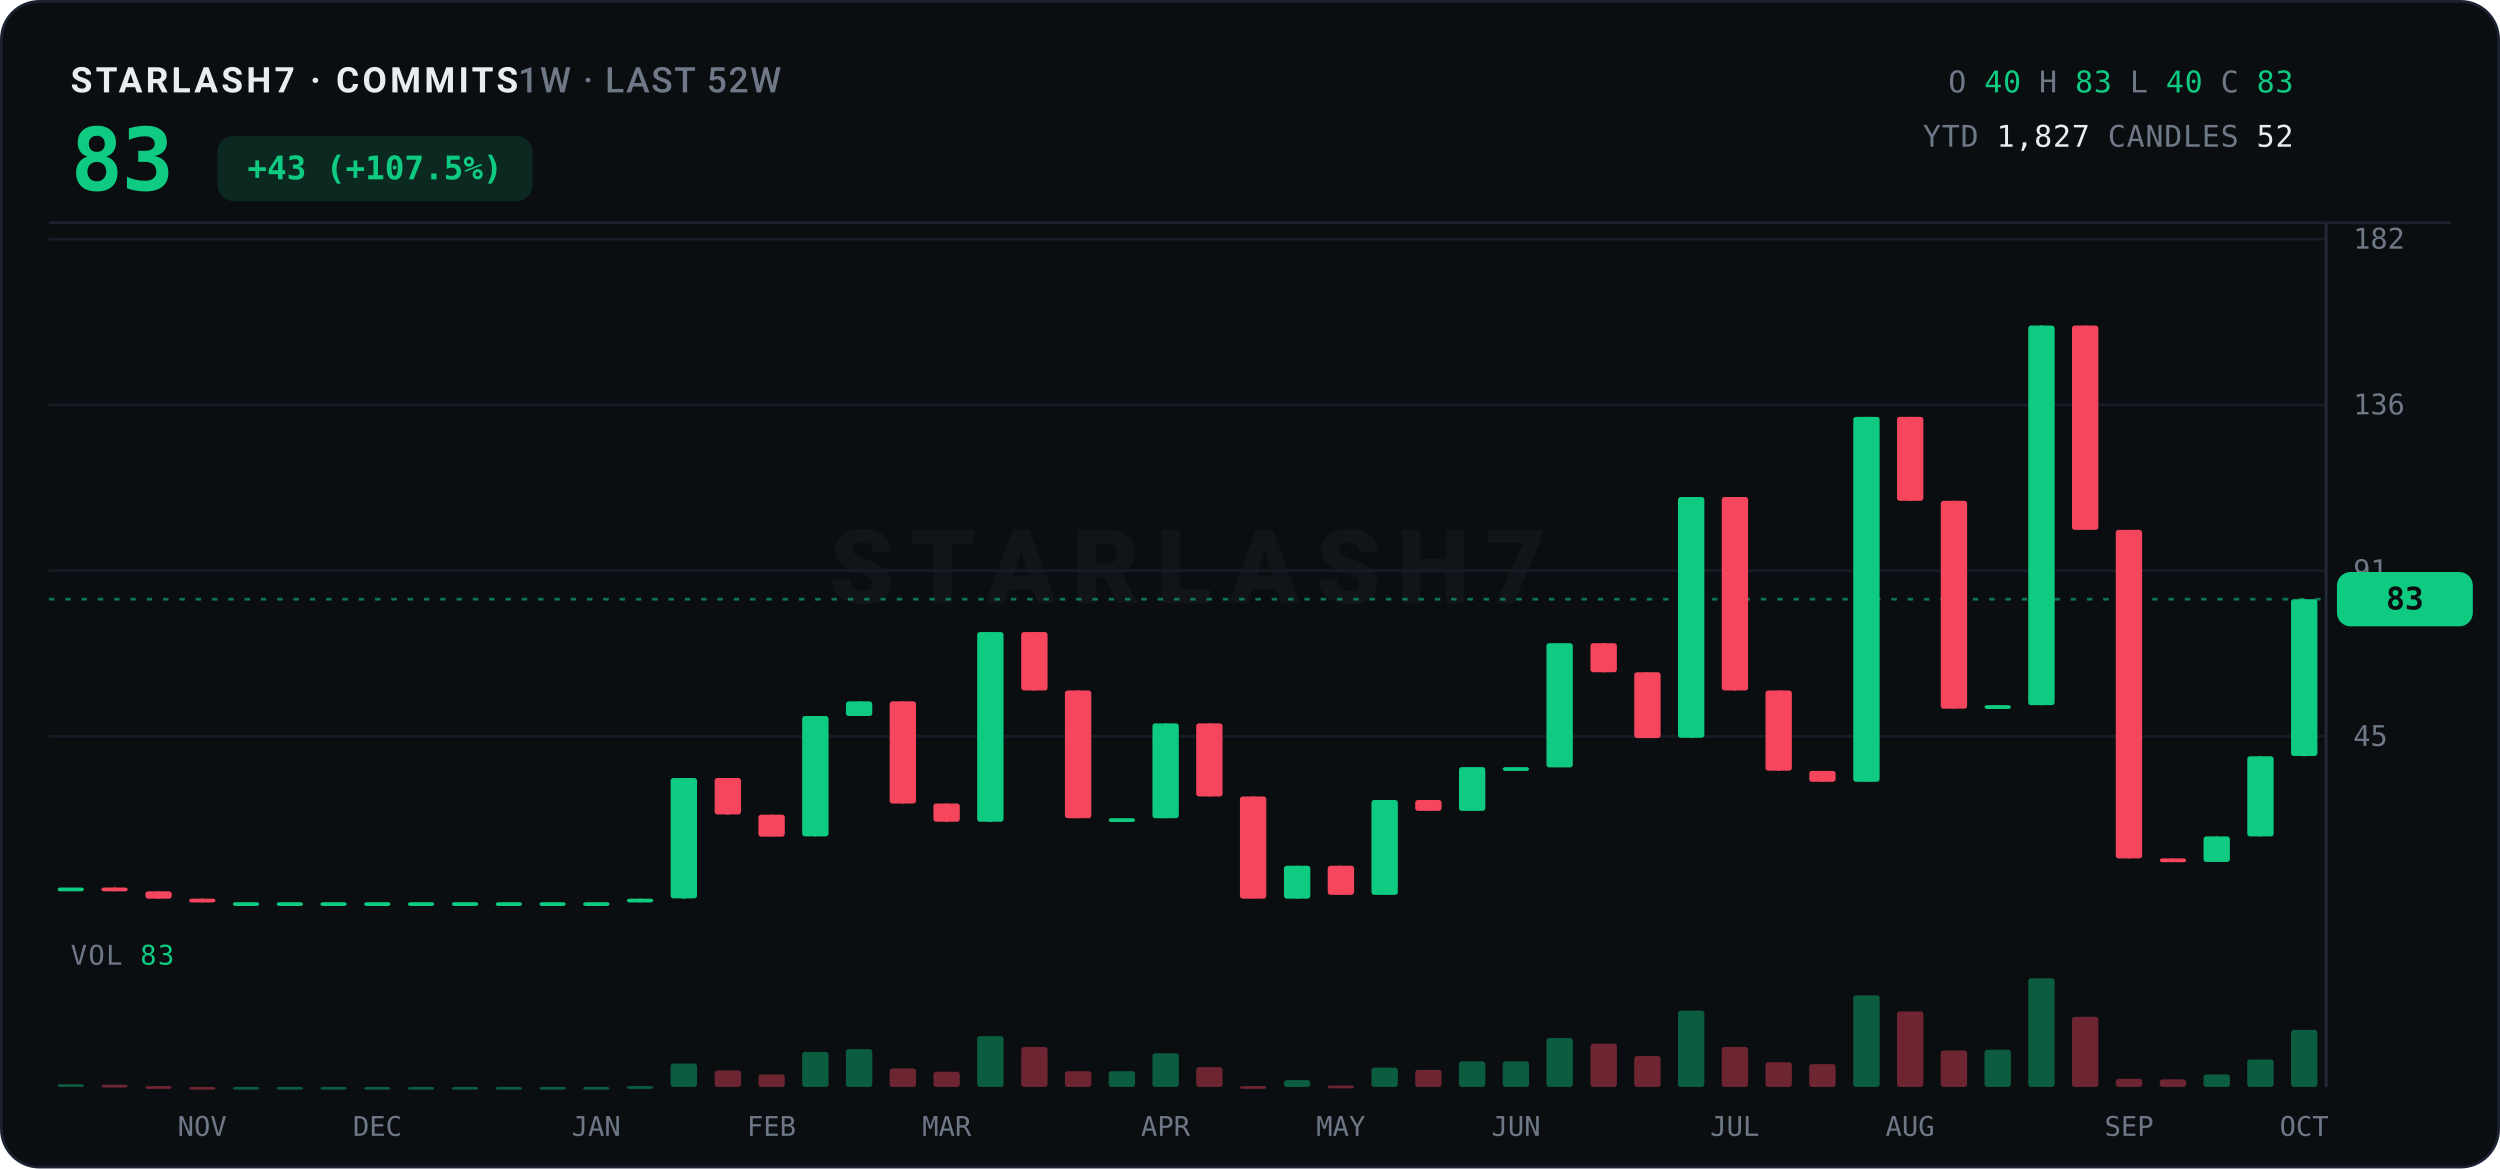
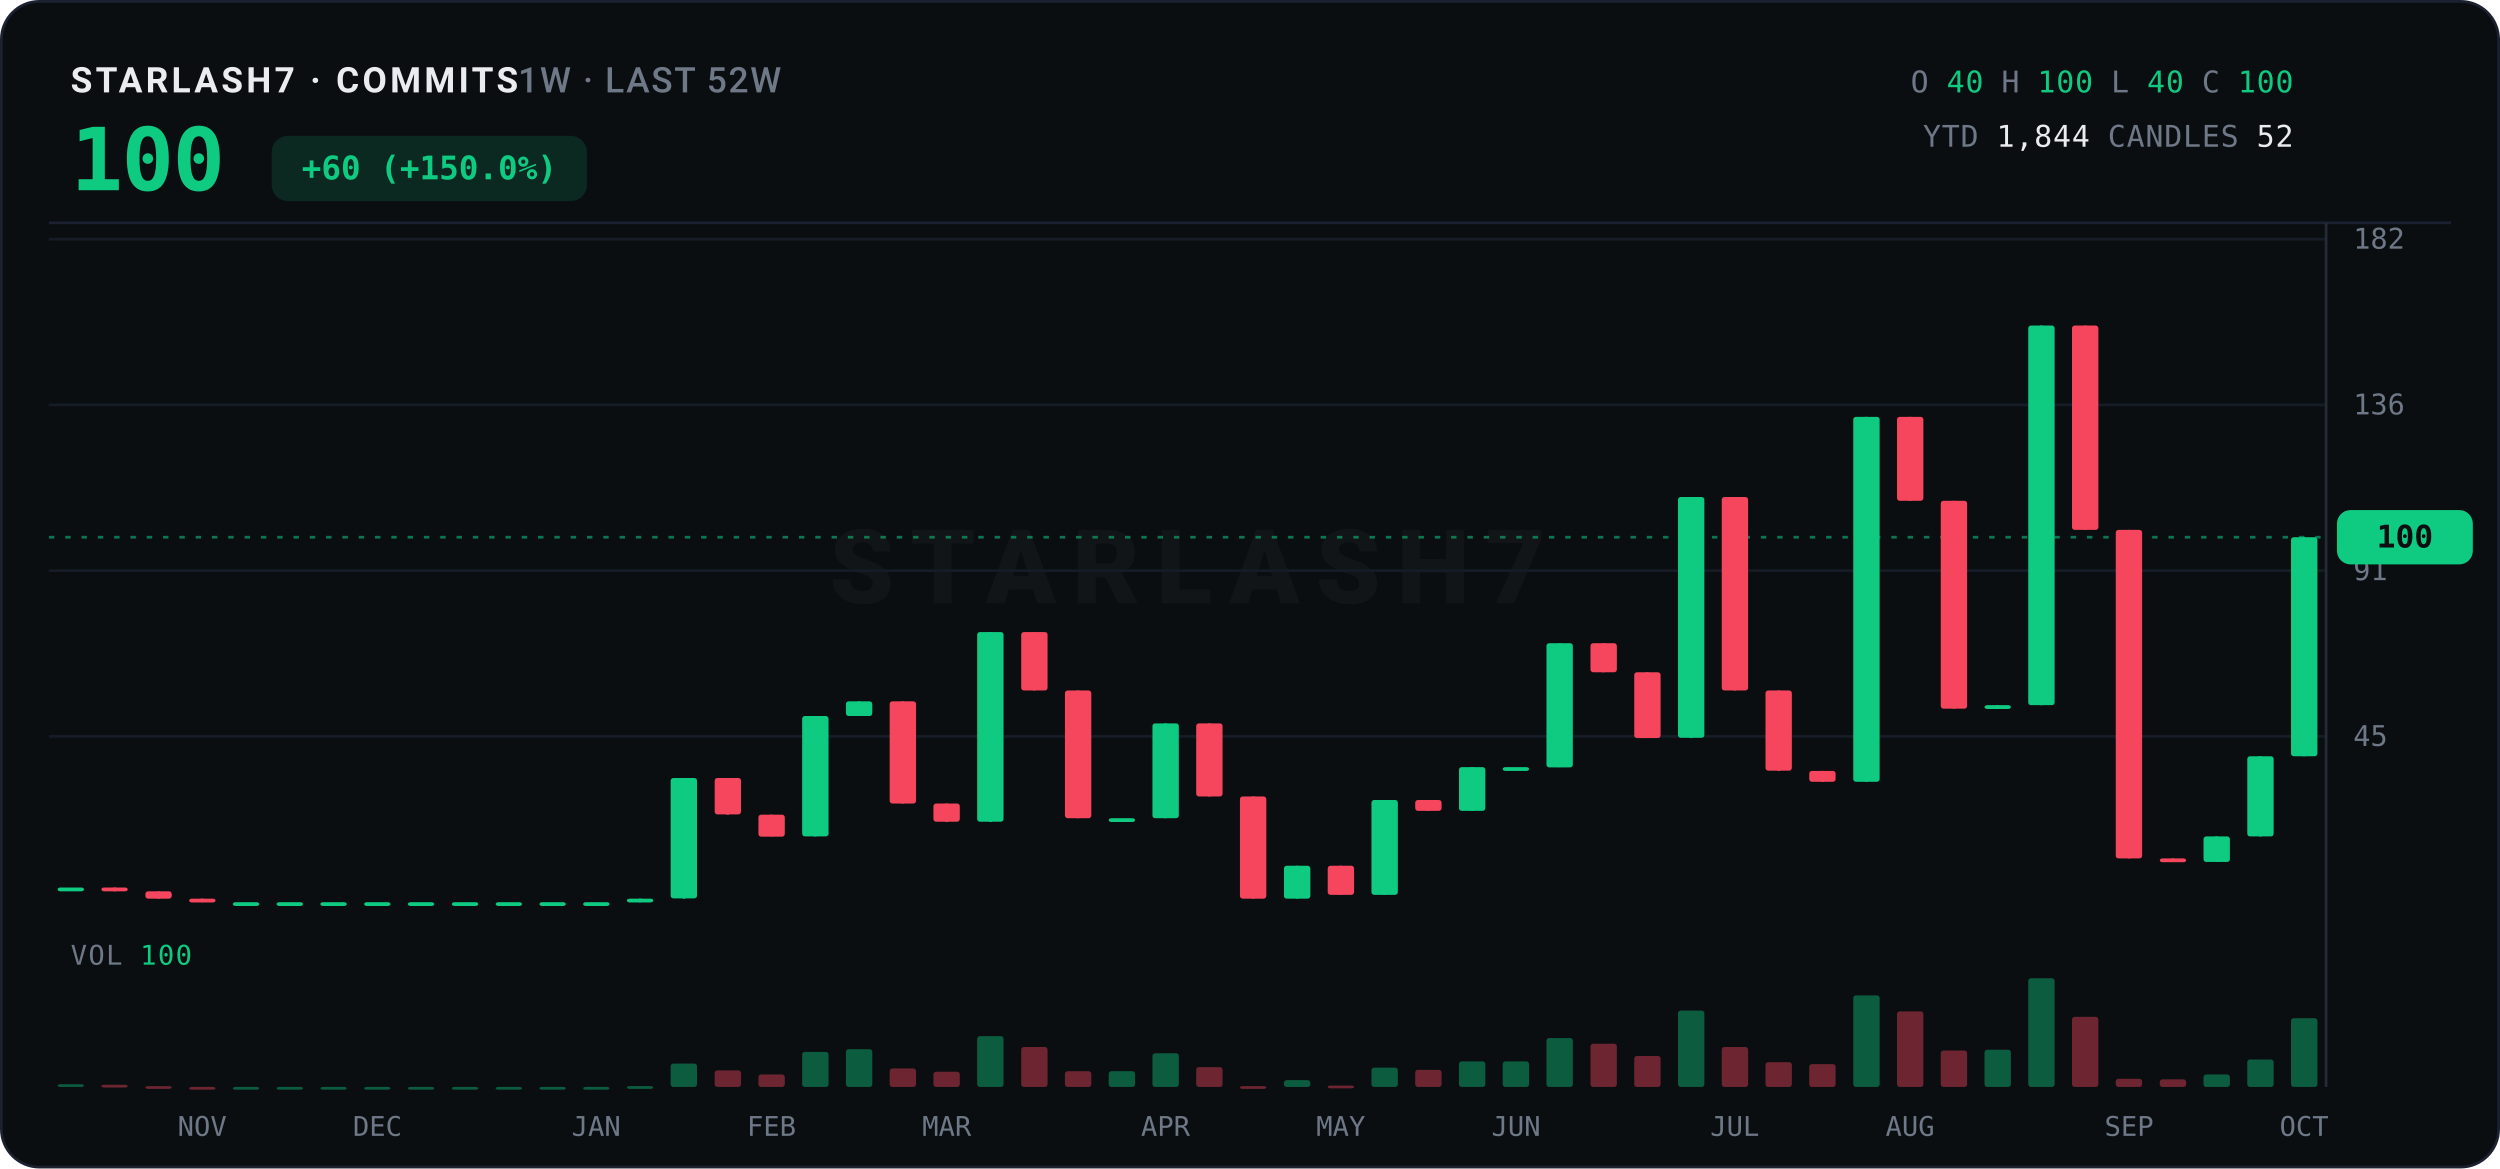
<svg xmlns="http://www.w3.org/2000/svg" width="920" height="430" viewBox="0 0 920 430">
  <rect x="0.5" y="0.5" width="919" height="429" rx="14" fill="#0B0E11" stroke="#1B2130" />
  <text x="26" y="34" font-family="ui-sans-serif,system-ui,-apple-system,'Segoe UI',Roboto,sans-serif" font-size="13" font-weight="700" letter-spacing="1.2" fill="#EAECEF">STARLASH7 · COMMITS<tspan fill="#6E7887" font-weight="500" letter-spacing="0.6">  1W · LAST 52W</tspan>
  </text>
-   <text x="26" y="70" font-family="ui-monospace,'SF Mono',SFMono-Regular,Menlo,Consolas,monospace" font-size="32" font-weight="800" fill="#0ECB81" letter-spacing="-0.5">83</text>
-   <rect x="80" y="50" width="116" height="24" rx="6" fill="#0ECB81" opacity="0.14" />
-   <text x="138" y="66" text-anchor="middle" font-family="ui-monospace,'SF Mono',SFMono-Regular,Menlo,Consolas,monospace" font-size="12" font-weight="700" fill="#0ECB81">+43 (+107.5%)</text>
+   <text x="26" y="70" font-family="ui-monospace,'SF Mono',SFMono-Regular,Menlo,Consolas,monospace" font-size="32" font-weight="800" fill="#0ECB81" letter-spacing="-0.5">100</text>
+   <rect x="100" y="50" width="116" height="24" rx="6" fill="#0ECB81" opacity="0.14" />
+   <text x="158" y="66" text-anchor="middle" font-family="ui-monospace,'SF Mono',SFMono-Regular,Menlo,Consolas,monospace" font-size="12" font-weight="700" fill="#0ECB81">+60 (+150.0%)</text>
  <text x="844" y="34" text-anchor="end" font-family="ui-monospace,'SF Mono',SFMono-Regular,Menlo,Consolas,monospace" font-size="11" letter-spacing="0.3">
    <tspan fill="#6E7887">O</tspan>
    <tspan fill="#0ECB81">40</tspan>
    <tspan fill="#6E7887">H</tspan>
-     <tspan fill="#0ECB81">83</tspan>
+     <tspan fill="#0ECB81">100</tspan>
    <tspan fill="#6E7887">L</tspan>
    <tspan fill="#0ECB81">40</tspan>
    <tspan fill="#6E7887">C</tspan>
-     <tspan fill="#0ECB81">83</tspan>
+     <tspan fill="#0ECB81">100</tspan>
  </text>
  <text x="844" y="54" text-anchor="end" font-family="ui-monospace,'SF Mono',SFMono-Regular,Menlo,Consolas,monospace" font-size="11" letter-spacing="0.3">
    <tspan fill="#6E7887">YTD</tspan>
-     <tspan fill="#EAECEF">1,827</tspan>
+     <tspan fill="#EAECEF">1,844</tspan>
    <tspan fill="#6E7887">CANDLES</tspan>
    <tspan fill="#EAECEF">52</tspan>
  </text>
  <line x1="18" y1="82" x2="902" y2="82" stroke="#1B2130" stroke-width="1" />
  <text x="437.0" y="222.0" text-anchor="middle" font-family="ui-sans-serif,system-ui,-apple-system,'Segoe UI',Roboto,sans-serif" font-size="38" font-weight="800" letter-spacing="6" fill="#EAECEF" opacity="0.035">STARLASH7</text>
  <line x1="18" y1="271.0" x2="856" y2="271.0" stroke="#161C26" stroke-width="1" />
  <text x="866" y="274.5" font-family="ui-monospace,'SF Mono',SFMono-Regular,Menlo,Consolas,monospace" font-size="10.5" fill="#6E7887">45</text>
  <line x1="18" y1="210.0" x2="856" y2="210.0" stroke="#161C26" stroke-width="1" />
  <text x="866" y="213.5" font-family="ui-monospace,'SF Mono',SFMono-Regular,Menlo,Consolas,monospace" font-size="10.5" fill="#6E7887">91</text>
  <line x1="18" y1="149.0" x2="856" y2="149.0" stroke="#161C26" stroke-width="1" />
  <text x="866" y="152.5" font-family="ui-monospace,'SF Mono',SFMono-Regular,Menlo,Consolas,monospace" font-size="10.5" fill="#6E7887">136</text>
  <line x1="18" y1="88.0" x2="856" y2="88.0" stroke="#161C26" stroke-width="1" />
  <text x="866" y="91.5" font-family="ui-monospace,'SF Mono',SFMono-Regular,Menlo,Consolas,monospace" font-size="10.5" fill="#6E7887">182</text>
  <line x1="856" y1="82" x2="856" y2="400" stroke="#242B38" stroke-width="1" />
-   <line x1="18" y1="220.5" x2="856" y2="220.5" stroke="#0ECB81" stroke-width="1" stroke-dasharray="2 4" opacity="0.55" />
-   <rect x="860" y="210.5" width="50" height="20" rx="5" fill="#0ECB81" />
-   <text x="885.0" y="224.3" text-anchor="middle" font-family="ui-monospace,'SF Mono',SFMono-Regular,Menlo,Consolas,monospace" font-size="11.5" font-weight="800" fill="#0B0E11">83</text>
+   <line x1="18" y1="197.7" x2="856" y2="197.7" stroke="#0ECB81" stroke-width="1" stroke-dasharray="2 4" opacity="0.55" />
+   <rect x="860" y="187.7" width="50" height="20" rx="5" fill="#0ECB81" />
+   <text x="885.0" y="201.5" text-anchor="middle" font-family="ui-monospace,'SF Mono',SFMono-Regular,Menlo,Consolas,monospace" font-size="11.5" font-weight="800" fill="#0B0E11">100</text>
  <line x1="26.1" y1="326.6" x2="26.1" y2="326.6" stroke="#0ECB81" stroke-width="1" />
  <rect x="21.2" y="326.6" width="9.7" height="1.4" rx="1" fill="#0ECB81" />
  <line x1="42.2" y1="326.6" x2="42.2" y2="328.0" stroke="#F6465D" stroke-width="1" />
  <rect x="37.3" y="326.6" width="9.7" height="1.4" rx="1" fill="#F6465D" />
  <line x1="58.3" y1="328.0" x2="58.3" y2="330.7" stroke="#F6465D" stroke-width="1" />
  <rect x="53.5" y="328.0" width="9.7" height="2.7" rx="1" fill="#F6465D" />
  <line x1="74.4" y1="330.7" x2="74.4" y2="332.0" stroke="#F6465D" stroke-width="1" />
  <rect x="69.6" y="330.7" width="9.7" height="1.4" rx="1" fill="#F6465D" />
  <line x1="90.5" y1="332.0" x2="90.5" y2="332.0" stroke="#0ECB81" stroke-width="1" />
  <rect x="85.7" y="332.0" width="9.7" height="1.4" rx="1" fill="#0ECB81" />
  <line x1="106.6" y1="332.0" x2="106.6" y2="332.0" stroke="#0ECB81" stroke-width="1" />
  <rect x="101.8" y="332.0" width="9.7" height="1.4" rx="1" fill="#0ECB81" />
  <line x1="122.8" y1="332.0" x2="122.8" y2="332.0" stroke="#0ECB81" stroke-width="1" />
  <rect x="117.9" y="332.0" width="9.7" height="1.4" rx="1" fill="#0ECB81" />
  <line x1="138.9" y1="332.0" x2="138.9" y2="332.0" stroke="#0ECB81" stroke-width="1" />
  <rect x="134.0" y="332.0" width="9.7" height="1.4" rx="1" fill="#0ECB81" />
  <line x1="155.0" y1="332.0" x2="155.0" y2="332.0" stroke="#0ECB81" stroke-width="1" />
  <rect x="150.1" y="332.0" width="9.7" height="1.4" rx="1" fill="#0ECB81" />
  <line x1="171.1" y1="332.0" x2="171.1" y2="332.0" stroke="#0ECB81" stroke-width="1" />
  <rect x="166.3" y="332.0" width="9.7" height="1.4" rx="1" fill="#0ECB81" />
  <line x1="187.2" y1="332.0" x2="187.2" y2="332.0" stroke="#0ECB81" stroke-width="1" />
  <rect x="182.4" y="332.0" width="9.7" height="1.4" rx="1" fill="#0ECB81" />
  <line x1="203.3" y1="332.0" x2="203.3" y2="332.0" stroke="#0ECB81" stroke-width="1" />
  <rect x="198.5" y="332.0" width="9.7" height="1.4" rx="1" fill="#0ECB81" />
  <line x1="219.4" y1="332.0" x2="219.4" y2="332.0" stroke="#0ECB81" stroke-width="1" />
  <rect x="214.6" y="332.0" width="9.7" height="1.4" rx="1" fill="#0ECB81" />
  <line x1="235.6" y1="330.7" x2="235.6" y2="332.0" stroke="#0ECB81" stroke-width="1" />
  <rect x="230.7" y="330.7" width="9.7" height="1.4" rx="1" fill="#0ECB81" />
  <line x1="251.7" y1="286.3" x2="251.7" y2="330.7" stroke="#0ECB81" stroke-width="1" />
  <rect x="246.8" y="286.3" width="9.7" height="44.3" rx="1" fill="#0ECB81" />
  <line x1="267.8" y1="286.3" x2="267.8" y2="299.8" stroke="#F6465D" stroke-width="1" />
  <rect x="263.0" y="286.3" width="9.7" height="13.4" rx="1" fill="#F6465D" />
  <line x1="283.9" y1="299.8" x2="283.9" y2="307.8" stroke="#F6465D" stroke-width="1" />
  <rect x="279.1" y="299.8" width="9.7" height="8.1" rx="1" fill="#F6465D" />
  <line x1="300.0" y1="263.5" x2="300.0" y2="307.8" stroke="#0ECB81" stroke-width="1" />
  <rect x="295.2" y="263.5" width="9.7" height="44.3" rx="1" fill="#0ECB81" />
  <line x1="316.1" y1="258.1" x2="316.1" y2="263.5" stroke="#0ECB81" stroke-width="1" />
  <rect x="311.3" y="258.1" width="9.7" height="5.4" rx="1" fill="#0ECB81" />
  <line x1="332.3" y1="258.1" x2="332.3" y2="295.7" stroke="#F6465D" stroke-width="1" />
  <rect x="327.4" y="258.1" width="9.7" height="37.6" rx="1" fill="#F6465D" />
  <line x1="348.4" y1="295.7" x2="348.4" y2="302.5" stroke="#F6465D" stroke-width="1" />
  <rect x="343.5" y="295.7" width="9.7" height="6.7" rx="1" fill="#F6465D" />
  <line x1="364.5" y1="232.6" x2="364.5" y2="302.5" stroke="#0ECB81" stroke-width="1" />
  <rect x="359.6" y="232.6" width="9.7" height="69.8" rx="1" fill="#0ECB81" />
  <line x1="380.6" y1="232.6" x2="380.6" y2="254.1" stroke="#F6465D" stroke-width="1" />
  <rect x="375.8" y="232.6" width="9.7" height="21.5" rx="1" fill="#F6465D" />
  <line x1="396.7" y1="254.1" x2="396.7" y2="301.1" stroke="#F6465D" stroke-width="1" />
  <rect x="391.9" y="254.1" width="9.7" height="47.0" rx="1" fill="#F6465D" />
  <line x1="412.8" y1="301.1" x2="412.8" y2="301.1" stroke="#0ECB81" stroke-width="1" />
  <rect x="408.0" y="301.1" width="9.7" height="1.4" rx="1" fill="#0ECB81" />
  <line x1="428.9" y1="266.2" x2="428.9" y2="301.1" stroke="#0ECB81" stroke-width="1" />
  <rect x="424.1" y="266.2" width="9.7" height="34.9" rx="1" fill="#0ECB81" />
  <line x1="445.1" y1="266.2" x2="445.1" y2="293.1" stroke="#F6465D" stroke-width="1" />
  <rect x="440.2" y="266.2" width="9.7" height="26.9" rx="1" fill="#F6465D" />
  <line x1="461.2" y1="293.1" x2="461.2" y2="330.7" stroke="#F6465D" stroke-width="1" />
  <rect x="456.3" y="293.1" width="9.7" height="37.6" rx="1" fill="#F6465D" />
  <line x1="477.3" y1="318.6" x2="477.3" y2="330.7" stroke="#0ECB81" stroke-width="1" />
  <rect x="472.5" y="318.6" width="9.7" height="12.1" rx="1" fill="#0ECB81" />
  <line x1="493.4" y1="318.6" x2="493.4" y2="329.3" stroke="#F6465D" stroke-width="1" />
  <rect x="488.6" y="318.6" width="9.7" height="10.7" rx="1" fill="#F6465D" />
  <line x1="509.5" y1="294.4" x2="509.5" y2="329.3" stroke="#0ECB81" stroke-width="1" />
  <rect x="504.7" y="294.4" width="9.7" height="34.9" rx="1" fill="#0ECB81" />
  <line x1="525.6" y1="294.4" x2="525.6" y2="298.4" stroke="#F6465D" stroke-width="1" />
  <rect x="520.8" y="294.4" width="9.7" height="4.0" rx="1" fill="#F6465D" />
  <line x1="541.8" y1="282.3" x2="541.8" y2="298.4" stroke="#0ECB81" stroke-width="1" />
  <rect x="536.9" y="282.3" width="9.7" height="16.1" rx="1" fill="#0ECB81" />
  <line x1="557.9" y1="282.3" x2="557.9" y2="282.3" stroke="#0ECB81" stroke-width="1" />
  <rect x="553.0" y="282.3" width="9.7" height="1.4" rx="1" fill="#0ECB81" />
  <line x1="574.0" y1="236.7" x2="574.0" y2="282.3" stroke="#0ECB81" stroke-width="1" />
  <rect x="569.1" y="236.7" width="9.7" height="45.7" rx="1" fill="#0ECB81" />
  <line x1="590.1" y1="236.7" x2="590.1" y2="247.4" stroke="#F6465D" stroke-width="1" />
  <rect x="585.3" y="236.7" width="9.7" height="10.7" rx="1" fill="#F6465D" />
  <line x1="606.2" y1="247.4" x2="606.2" y2="271.6" stroke="#F6465D" stroke-width="1" />
  <rect x="601.4" y="247.4" width="9.7" height="24.2" rx="1" fill="#F6465D" />
  <line x1="622.3" y1="182.9" x2="622.3" y2="271.6" stroke="#0ECB81" stroke-width="1" />
  <rect x="617.5" y="182.9" width="9.7" height="88.6" rx="1" fill="#0ECB81" />
  <line x1="638.4" y1="182.9" x2="638.4" y2="254.1" stroke="#F6465D" stroke-width="1" />
  <rect x="633.6" y="182.9" width="9.7" height="71.2" rx="1" fill="#F6465D" />
  <line x1="654.6" y1="254.1" x2="654.6" y2="283.7" stroke="#F6465D" stroke-width="1" />
  <rect x="649.7" y="254.1" width="9.7" height="29.5" rx="1" fill="#F6465D" />
  <line x1="670.7" y1="283.7" x2="670.7" y2="287.7" stroke="#F6465D" stroke-width="1" />
  <rect x="665.8" y="283.7" width="9.7" height="4.0" rx="1" fill="#F6465D" />
  <line x1="686.8" y1="153.4" x2="686.8" y2="287.7" stroke="#0ECB81" stroke-width="1" />
  <rect x="682.0" y="153.4" width="9.7" height="134.3" rx="1" fill="#0ECB81" />
  <line x1="702.9" y1="153.4" x2="702.9" y2="184.3" stroke="#F6465D" stroke-width="1" />
  <rect x="698.1" y="153.4" width="9.7" height="30.9" rx="1" fill="#F6465D" />
  <line x1="719.0" y1="184.3" x2="719.0" y2="260.8" stroke="#F6465D" stroke-width="1" />
  <rect x="714.2" y="184.3" width="9.7" height="76.5" rx="1" fill="#F6465D" />
  <line x1="735.1" y1="259.5" x2="735.1" y2="260.8" stroke="#0ECB81" stroke-width="1" />
  <rect x="730.3" y="259.5" width="9.7" height="1.4" rx="1" fill="#0ECB81" />
  <line x1="751.2" y1="119.8" x2="751.2" y2="259.5" stroke="#0ECB81" stroke-width="1" />
  <rect x="746.4" y="119.8" width="9.7" height="139.7" rx="1" fill="#0ECB81" />
  <line x1="767.4" y1="119.8" x2="767.4" y2="195.0" stroke="#F6465D" stroke-width="1" />
  <rect x="762.5" y="119.8" width="9.7" height="75.2" rx="1" fill="#F6465D" />
  <line x1="783.5" y1="195.0" x2="783.5" y2="315.9" stroke="#F6465D" stroke-width="1" />
  <rect x="778.6" y="195.0" width="9.7" height="120.9" rx="1" fill="#F6465D" />
  <line x1="799.6" y1="315.9" x2="799.6" y2="317.2" stroke="#F6465D" stroke-width="1" />
  <rect x="794.8" y="315.9" width="9.7" height="1.4" rx="1" fill="#F6465D" />
  <line x1="815.7" y1="307.8" x2="815.7" y2="317.2" stroke="#0ECB81" stroke-width="1" />
  <rect x="810.9" y="307.8" width="9.7" height="9.4" rx="1" fill="#0ECB81" />
  <line x1="831.8" y1="278.3" x2="831.8" y2="307.8" stroke="#0ECB81" stroke-width="1" />
  <rect x="827.0" y="278.3" width="9.7" height="29.5" rx="1" fill="#0ECB81" />
-   <line x1="847.9" y1="220.5" x2="847.9" y2="278.3" stroke="#0ECB81" stroke-width="1" />
-   <rect x="843.1" y="220.5" width="9.7" height="57.7" rx="1" fill="#0ECB81" />
-   <text x="26" y="355" font-family="ui-monospace,'SF Mono',SFMono-Regular,Menlo,Consolas,monospace" font-size="10" letter-spacing="0.5" fill="#6E7887">VOL <tspan fill="#0ECB81">83</tspan>
+   <line x1="847.9" y1="197.7" x2="847.9" y2="278.3" stroke="#0ECB81" stroke-width="1" />
+   <rect x="843.1" y="197.7" width="9.7" height="80.6" rx="1" fill="#0ECB81" />
+   <text x="26" y="355" font-family="ui-monospace,'SF Mono',SFMono-Regular,Menlo,Consolas,monospace" font-size="10" letter-spacing="0.5" fill="#6E7887">VOL <tspan fill="#0ECB81">100</tspan>
  </text>
  <rect x="21.2" y="399.0" width="9.7" height="1.0" rx="1" fill="#0ECB81" opacity="0.42" />
  <rect x="37.3" y="399.2" width="9.7" height="1.0" rx="1" fill="#F6465D" opacity="0.42" />
  <rect x="53.5" y="399.7" width="9.7" height="1.0" rx="1" fill="#F6465D" opacity="0.42" />
  <rect x="69.6" y="400.0" width="9.7" height="1.0" rx="1" fill="#F6465D" opacity="0.42" />
  <rect x="85.7" y="400.0" width="9.7" height="1.0" rx="1" fill="#0ECB81" opacity="0.42" />
  <rect x="101.8" y="400.0" width="9.7" height="1.0" rx="1" fill="#0ECB81" opacity="0.42" />
  <rect x="117.9" y="400.0" width="9.7" height="1.0" rx="1" fill="#0ECB81" opacity="0.42" />
  <rect x="134.0" y="400.0" width="9.7" height="1.0" rx="1" fill="#0ECB81" opacity="0.42" />
  <rect x="150.1" y="400.0" width="9.7" height="1.0" rx="1" fill="#0ECB81" opacity="0.42" />
  <rect x="166.3" y="400.0" width="9.7" height="1.0" rx="1" fill="#0ECB81" opacity="0.42" />
  <rect x="182.4" y="400.0" width="9.7" height="1.0" rx="1" fill="#0ECB81" opacity="0.42" />
  <rect x="198.5" y="400.0" width="9.7" height="1.0" rx="1" fill="#0ECB81" opacity="0.42" />
  <rect x="214.6" y="400.0" width="9.7" height="1.0" rx="1" fill="#0ECB81" opacity="0.42" />
  <rect x="230.7" y="399.7" width="9.7" height="1.0" rx="1" fill="#0ECB81" opacity="0.42" />
  <rect x="246.8" y="391.4" width="9.7" height="8.6" rx="1" fill="#0ECB81" opacity="0.42" />
  <rect x="263.0" y="393.9" width="9.7" height="6.1" rx="1" fill="#F6465D" opacity="0.42" />
  <rect x="279.1" y="395.4" width="9.7" height="4.6" rx="1" fill="#F6465D" opacity="0.42" />
  <rect x="295.2" y="387.1" width="9.7" height="12.9" rx="1" fill="#0ECB81" opacity="0.42" />
  <rect x="311.3" y="386.1" width="9.7" height="13.9" rx="1" fill="#0ECB81" opacity="0.42" />
  <rect x="327.4" y="393.2" width="9.7" height="6.8" rx="1" fill="#F6465D" opacity="0.42" />
  <rect x="343.5" y="394.4" width="9.7" height="5.6" rx="1" fill="#F6465D" opacity="0.42" />
  <rect x="359.6" y="381.3" width="9.7" height="18.7" rx="1" fill="#0ECB81" opacity="0.42" />
  <rect x="375.8" y="385.3" width="9.7" height="14.7" rx="1" fill="#F6465D" opacity="0.42" />
  <rect x="391.9" y="394.2" width="9.7" height="5.8" rx="1" fill="#F6465D" opacity="0.42" />
  <rect x="408.0" y="394.2" width="9.7" height="5.8" rx="1" fill="#0ECB81" opacity="0.42" />
  <rect x="424.1" y="387.6" width="9.7" height="12.4" rx="1" fill="#0ECB81" opacity="0.42" />
  <rect x="440.2" y="392.7" width="9.7" height="7.3" rx="1" fill="#F6465D" opacity="0.42" />
  <rect x="456.3" y="399.7" width="9.7" height="1.0" rx="1" fill="#F6465D" opacity="0.42" />
  <rect x="472.5" y="397.5" width="9.7" height="2.5" rx="1" fill="#0ECB81" opacity="0.42" />
  <rect x="488.6" y="399.5" width="9.7" height="1.0" rx="1" fill="#F6465D" opacity="0.42" />
  <rect x="504.7" y="392.9" width="9.7" height="7.1" rx="1" fill="#0ECB81" opacity="0.42" />
  <rect x="520.8" y="393.7" width="9.7" height="6.3" rx="1" fill="#F6465D" opacity="0.42" />
  <rect x="536.9" y="390.6" width="9.7" height="9.4" rx="1" fill="#0ECB81" opacity="0.42" />
  <rect x="553.0" y="390.6" width="9.7" height="9.4" rx="1" fill="#0ECB81" opacity="0.42" />
  <rect x="569.1" y="382.0" width="9.7" height="18.0" rx="1" fill="#0ECB81" opacity="0.42" />
  <rect x="585.3" y="384.1" width="9.7" height="15.9" rx="1" fill="#F6465D" opacity="0.42" />
  <rect x="601.4" y="388.6" width="9.7" height="11.4" rx="1" fill="#F6465D" opacity="0.42" />
  <rect x="617.5" y="371.9" width="9.7" height="28.1" rx="1" fill="#0ECB81" opacity="0.42" />
  <rect x="633.6" y="385.3" width="9.7" height="14.7" rx="1" fill="#F6465D" opacity="0.42" />
  <rect x="649.7" y="390.9" width="9.7" height="9.1" rx="1" fill="#F6465D" opacity="0.42" />
  <rect x="665.8" y="391.6" width="9.7" height="8.4" rx="1" fill="#F6465D" opacity="0.42" />
  <rect x="682.0" y="366.3" width="9.7" height="33.7" rx="1" fill="#0ECB81" opacity="0.42" />
  <rect x="698.1" y="372.2" width="9.7" height="27.8" rx="1" fill="#F6465D" opacity="0.42" />
  <rect x="714.2" y="386.6" width="9.7" height="13.4" rx="1" fill="#F6465D" opacity="0.42" />
  <rect x="730.3" y="386.3" width="9.7" height="13.7" rx="1" fill="#0ECB81" opacity="0.42" />
  <rect x="746.4" y="360.0" width="9.7" height="40.0" rx="1" fill="#0ECB81" opacity="0.42" />
  <rect x="762.5" y="374.2" width="9.7" height="25.8" rx="1" fill="#F6465D" opacity="0.42" />
  <rect x="778.6" y="397.0" width="9.7" height="3.0" rx="1" fill="#F6465D" opacity="0.42" />
  <rect x="794.8" y="397.2" width="9.7" height="2.8" rx="1" fill="#F6465D" opacity="0.42" />
  <rect x="810.9" y="395.4" width="9.7" height="4.6" rx="1" fill="#0ECB81" opacity="0.42" />
  <rect x="827.0" y="389.9" width="9.7" height="10.1" rx="1" fill="#0ECB81" opacity="0.42" />
-   <rect x="843.1" y="379.0" width="9.7" height="21.0" rx="1" fill="#0ECB81" opacity="0.42" />
+   <rect x="843.1" y="374.7" width="9.7" height="25.3" rx="1" fill="#0ECB81" opacity="0.42" />
  <text x="74.4" y="418" text-anchor="middle" font-family="ui-monospace,'SF Mono',SFMono-Regular,Menlo,Consolas,monospace" font-size="10" fill="#6E7887">NOV</text>
  <text x="138.9" y="418" text-anchor="middle" font-family="ui-monospace,'SF Mono',SFMono-Regular,Menlo,Consolas,monospace" font-size="10" fill="#6E7887">DEC</text>
  <text x="219.4" y="418" text-anchor="middle" font-family="ui-monospace,'SF Mono',SFMono-Regular,Menlo,Consolas,monospace" font-size="10" fill="#6E7887">JAN</text>
  <text x="283.9" y="418" text-anchor="middle" font-family="ui-monospace,'SF Mono',SFMono-Regular,Menlo,Consolas,monospace" font-size="10" fill="#6E7887">FEB</text>
  <text x="348.4" y="418" text-anchor="middle" font-family="ui-monospace,'SF Mono',SFMono-Regular,Menlo,Consolas,monospace" font-size="10" fill="#6E7887">MAR</text>
  <text x="428.9" y="418" text-anchor="middle" font-family="ui-monospace,'SF Mono',SFMono-Regular,Menlo,Consolas,monospace" font-size="10" fill="#6E7887">APR</text>
  <text x="493.4" y="418" text-anchor="middle" font-family="ui-monospace,'SF Mono',SFMono-Regular,Menlo,Consolas,monospace" font-size="10" fill="#6E7887">MAY</text>
  <text x="557.9" y="418" text-anchor="middle" font-family="ui-monospace,'SF Mono',SFMono-Regular,Menlo,Consolas,monospace" font-size="10" fill="#6E7887">JUN</text>
  <text x="638.4" y="418" text-anchor="middle" font-family="ui-monospace,'SF Mono',SFMono-Regular,Menlo,Consolas,monospace" font-size="10" fill="#6E7887">JUL</text>
  <text x="702.9" y="418" text-anchor="middle" font-family="ui-monospace,'SF Mono',SFMono-Regular,Menlo,Consolas,monospace" font-size="10" fill="#6E7887">AUG</text>
  <text x="783.5" y="418" text-anchor="middle" font-family="ui-monospace,'SF Mono',SFMono-Regular,Menlo,Consolas,monospace" font-size="10" fill="#6E7887">SEP</text>
  <text x="847.9" y="418" text-anchor="middle" font-family="ui-monospace,'SF Mono',SFMono-Regular,Menlo,Consolas,monospace" font-size="10" fill="#6E7887">OCT</text>
</svg>
